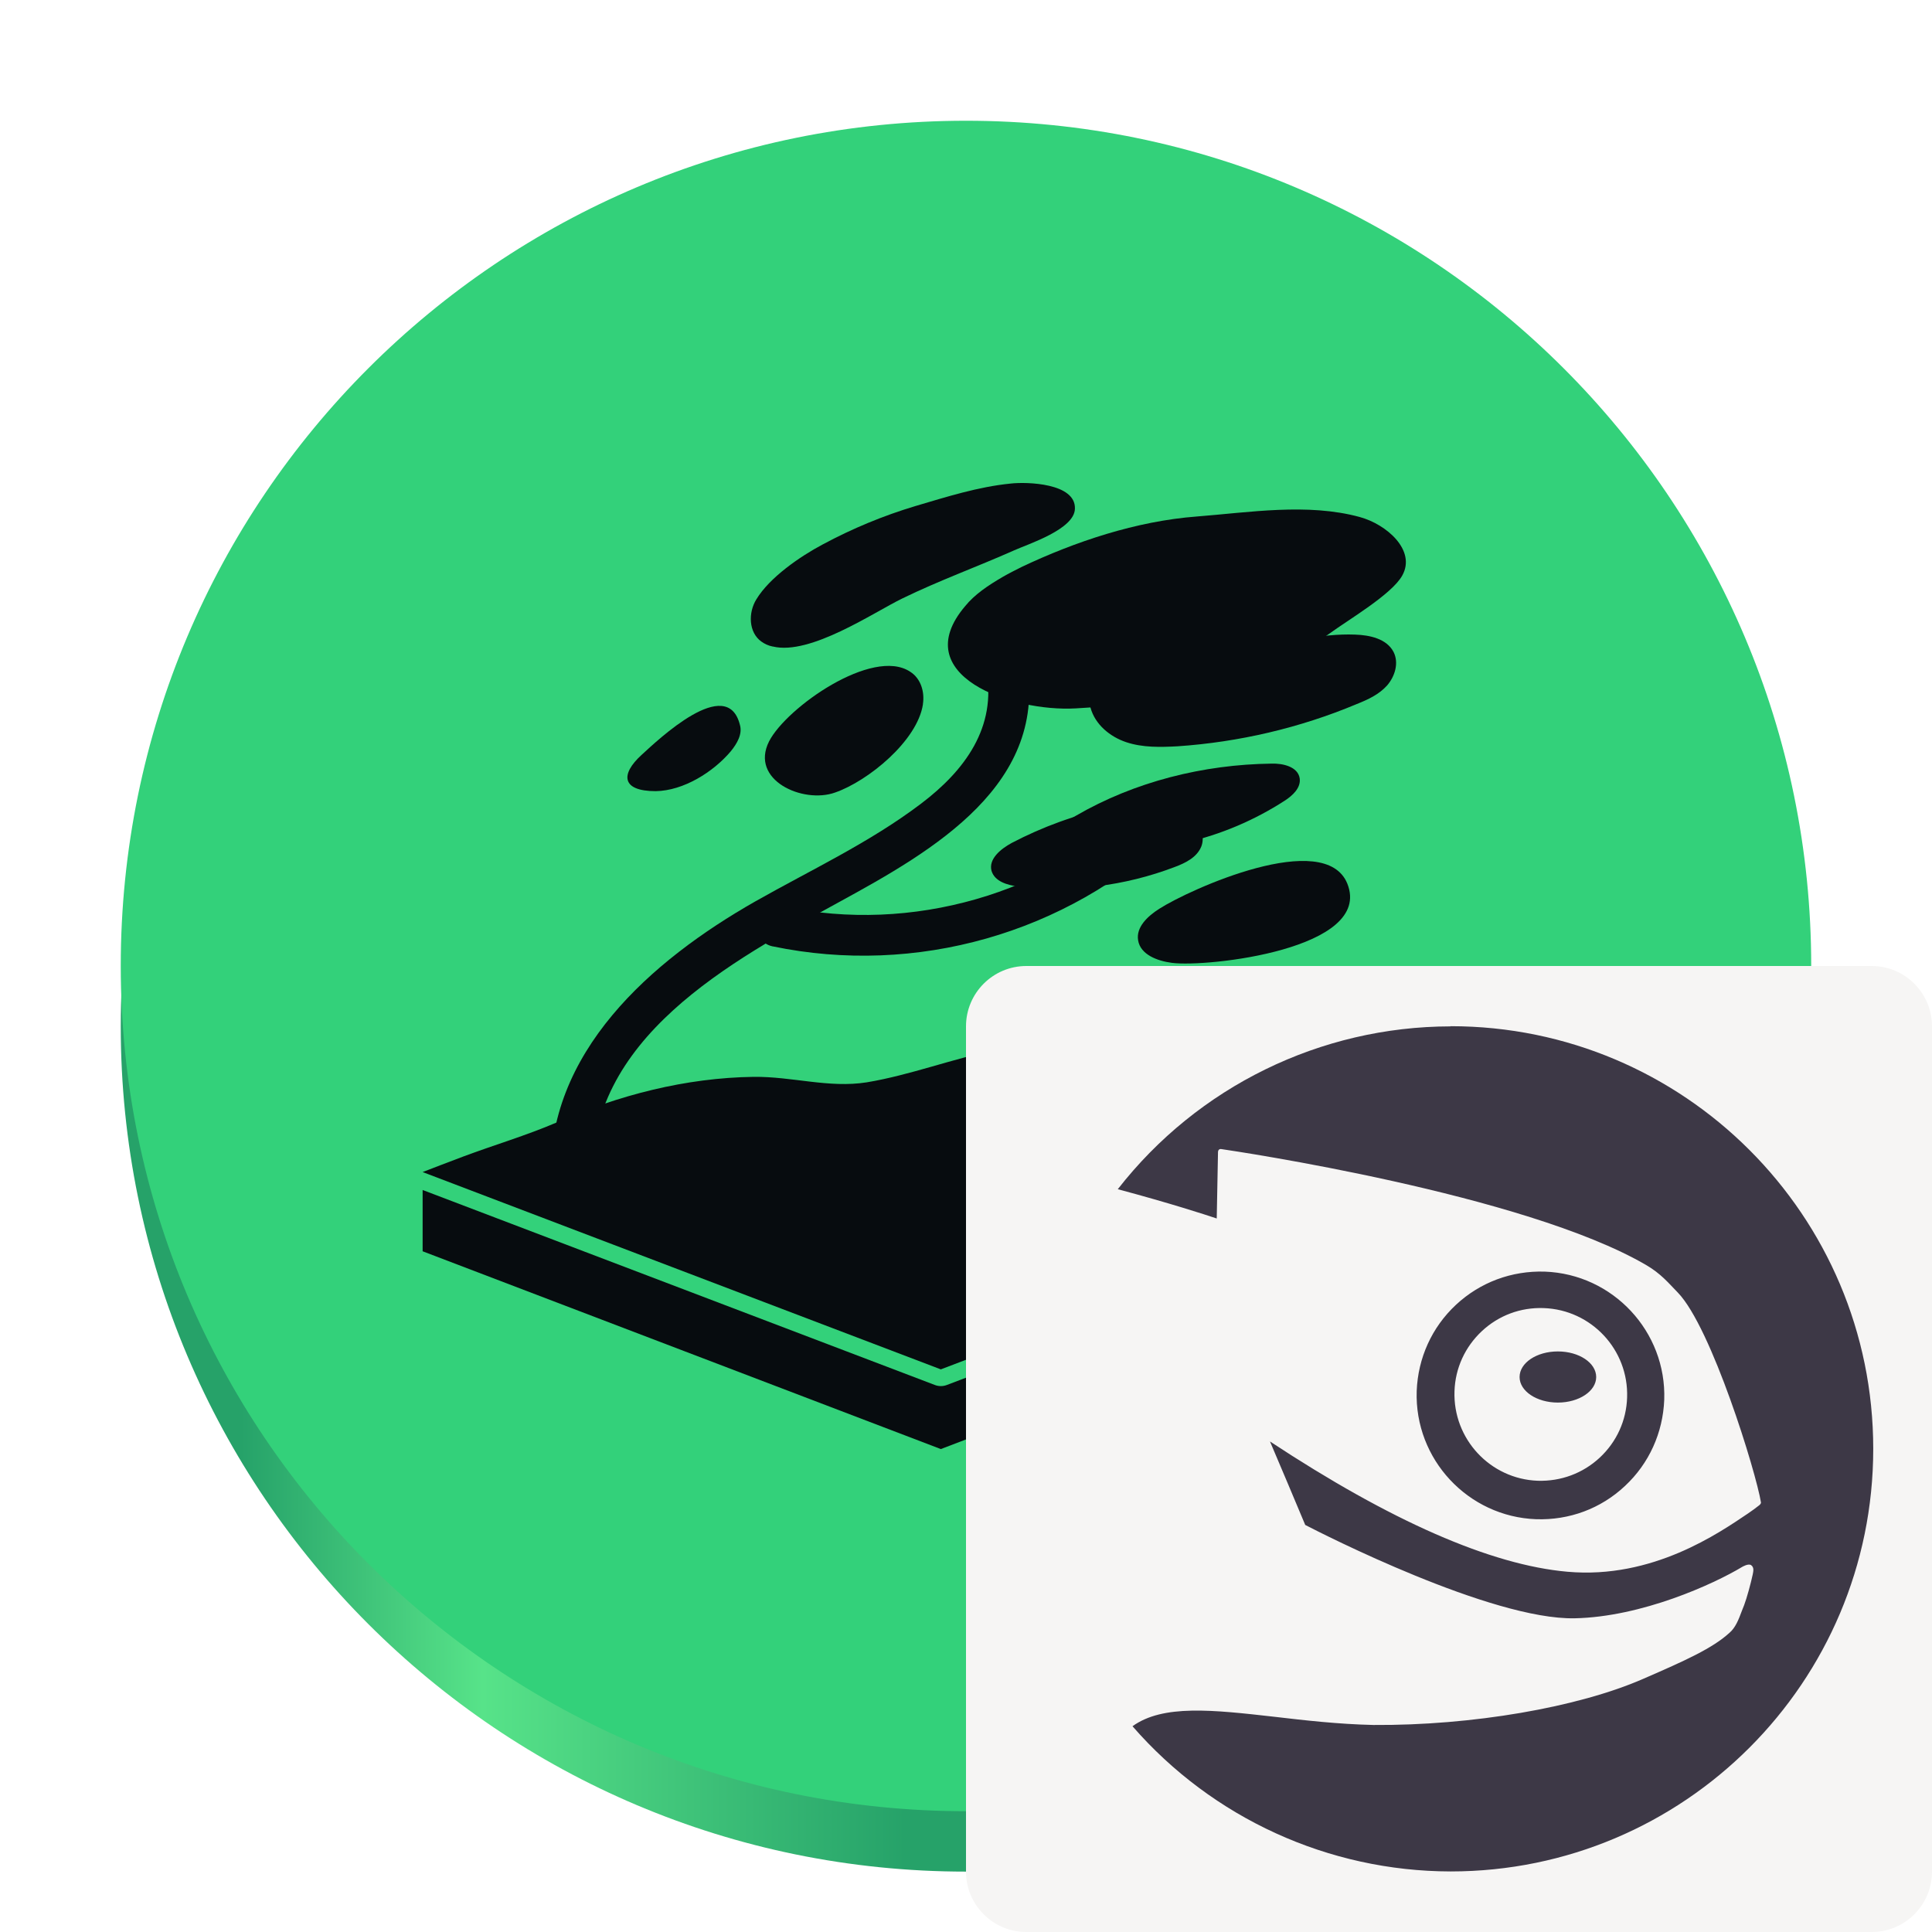
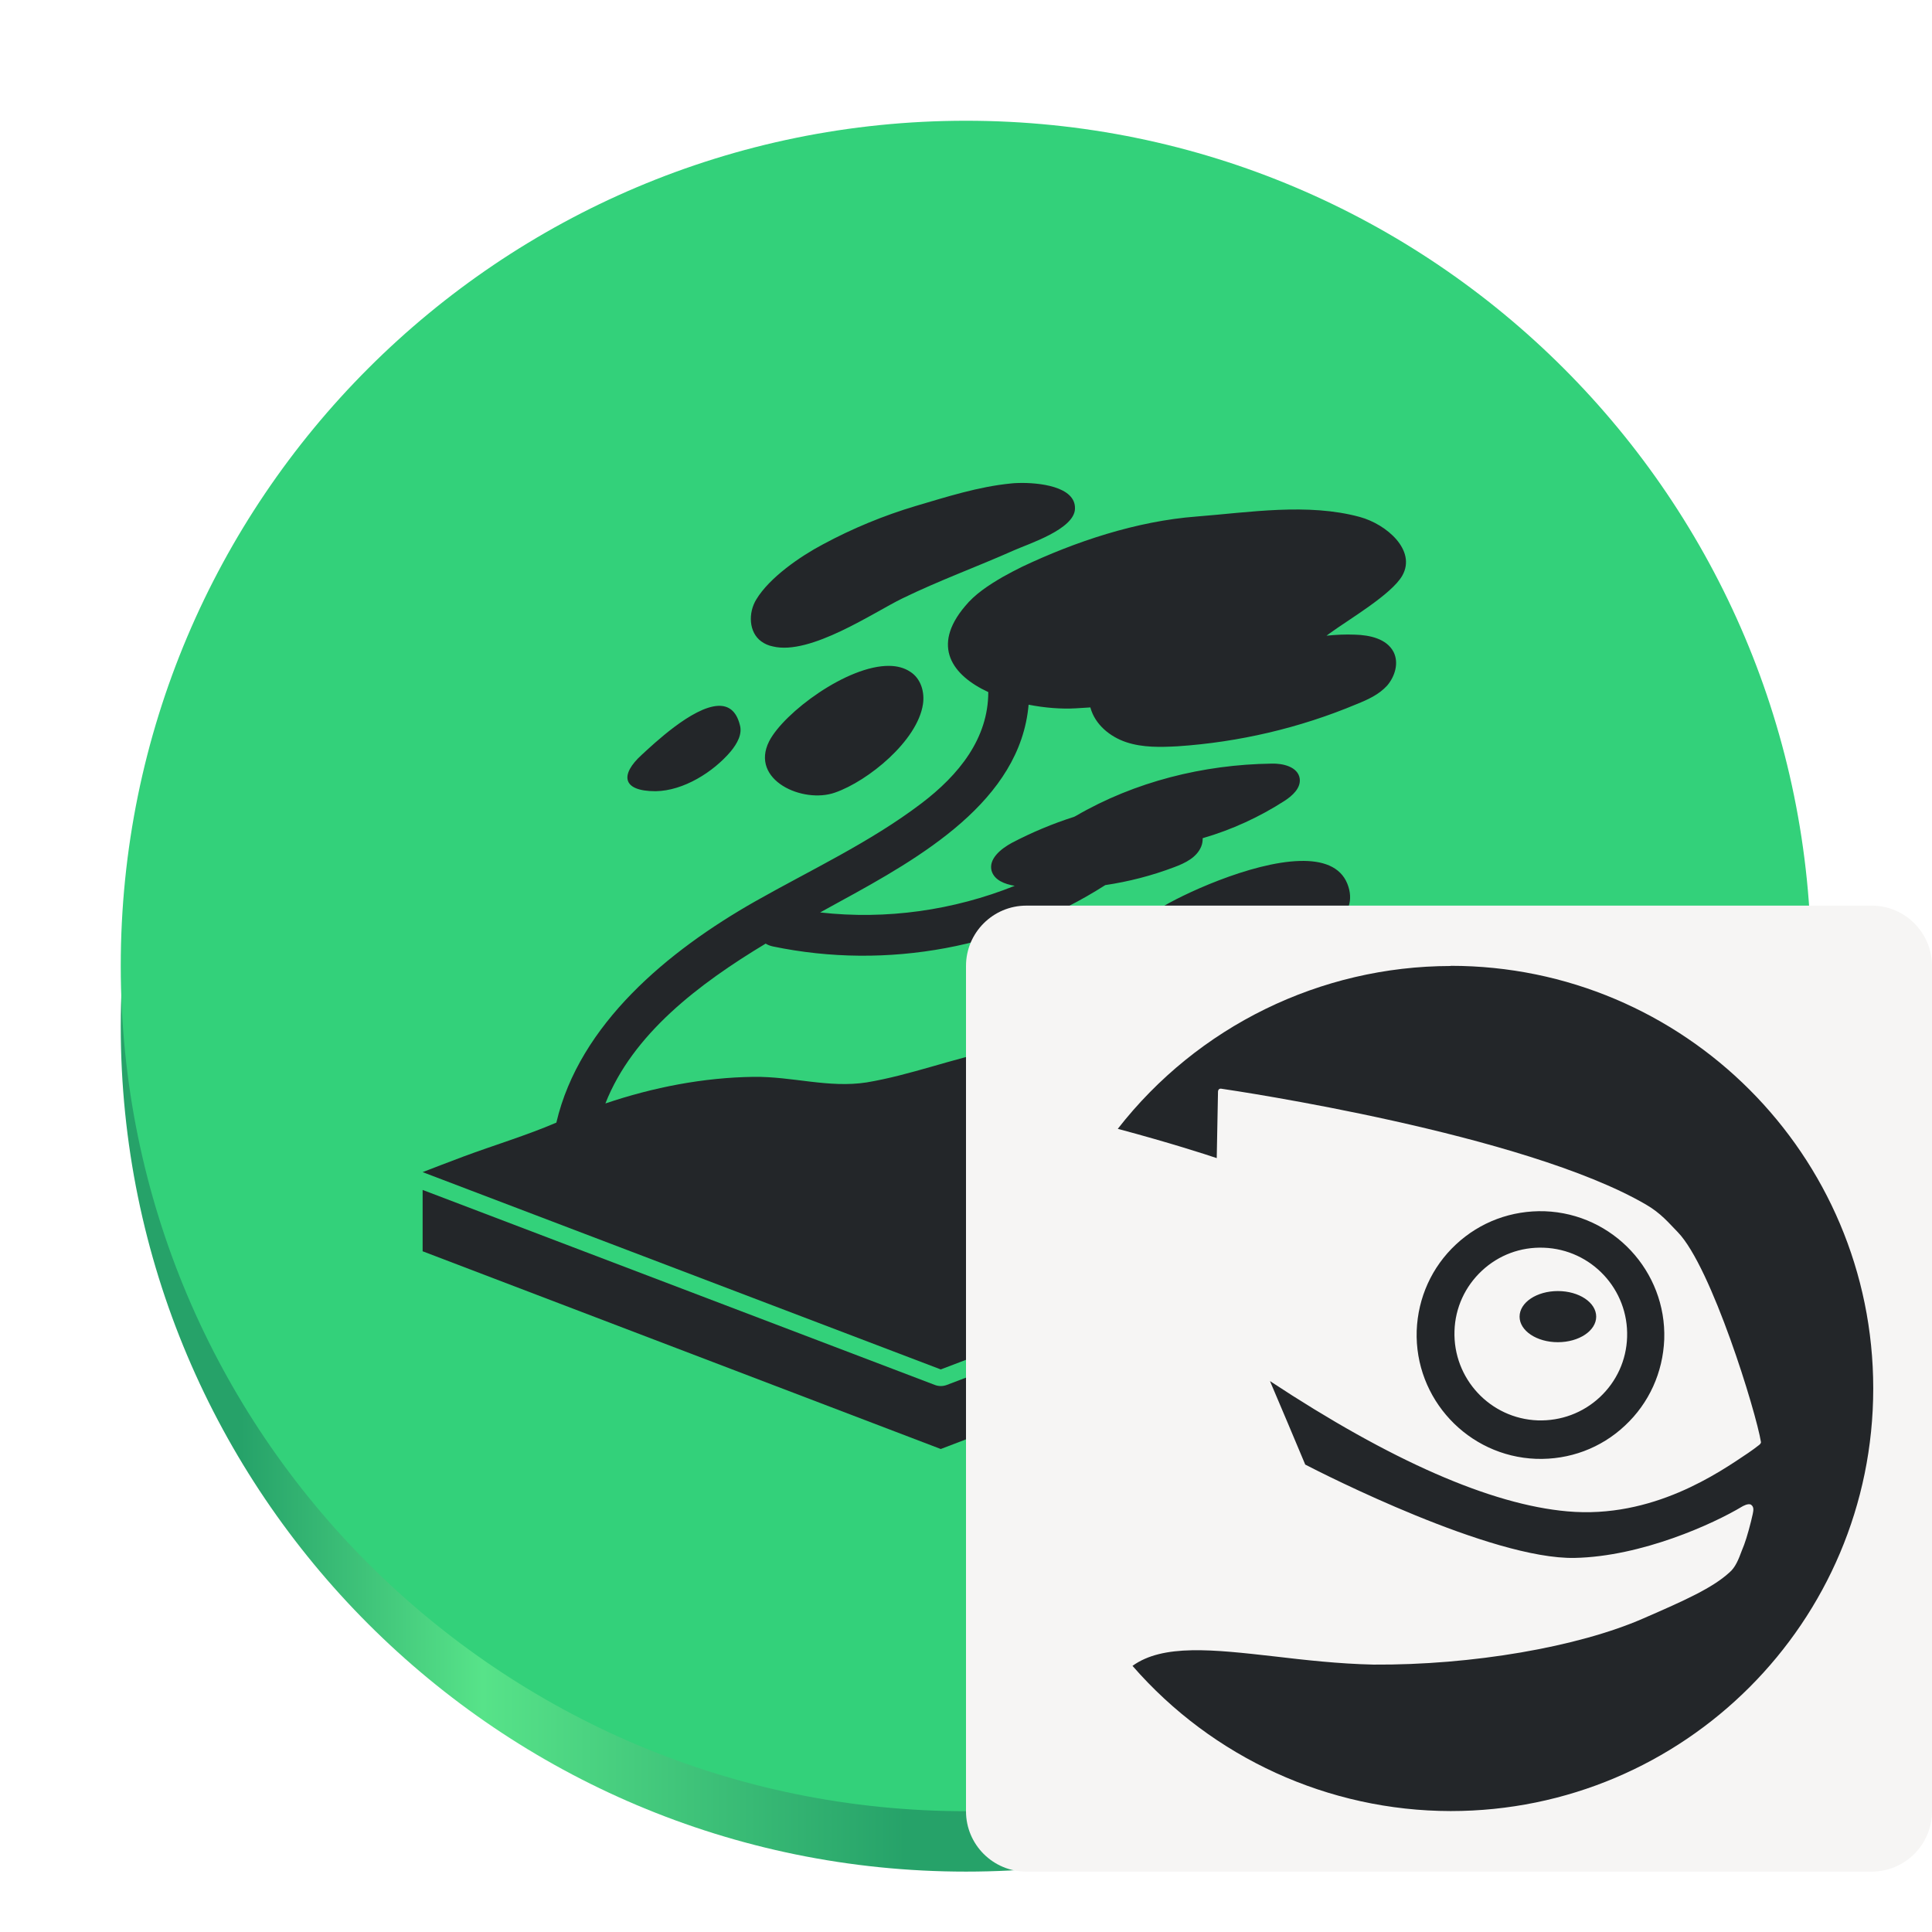
- <svg xmlns="http://www.w3.org/2000/svg" version="1" viewBox="0 0 32 32" width="32" height="32">
-   <defs>
+ <svg xmlns="http://www.w3.org/2000/svg" version="1" viewBox="0 0 32 32" width="32" height="32" id="svg18">
+   <defs id="defs5">
    <linearGradient id="a" x1="-50.45" x2="-50.45" y1="-.041" y2="-22.041" gradientUnits="userSpaceOnUse">
-       <stop stop-color="#26a269" offset="0" />
-       <stop stop-color="#26a269" offset=".071" />
-       <stop stop-color="#57e389" offset=".214" />
-       <stop stop-color="#26a269" offset=".464" />
-       <stop stop-color="#26a269" offset="1" />
+       <stop stop-color="#26a269" offset="0" id="stop1" />
+       <stop stop-color="#26a269" offset=".071" id="stop2" />
+       <stop stop-color="#57e389" offset=".214" id="stop3" />
+       <stop stop-color="#26a269" offset=".464" id="stop4" />
+       <stop stop-color="#26a269" offset="1" id="stop5" />
    </linearGradient>
  </defs>
-   <g transform="matrix(1.2727 0 0 1.2727 1.9478 -33.208)" stroke-width=".55">
-     <rect transform="matrix(0,-1,-1,0,0,0)" x="-50.45" y="-22.041" width="22" height="22" rx="11" ry="11" fill="url(#a)" />
-     <rect transform="matrix(0,-1,-1,0,0,0)" x="-49.664" y="-22.041" width="22" height="22" rx="11" ry="11" fill="#33d17a" />
+   <g transform="matrix(1.2727 0 0 1.2727 1.9478 -33.208)" stroke-width=".55" id="g6">
+     <rect transform="matrix(0,-1,-1,0,0,0)" x="-50.45" y="-22.041" width="22" height="22" rx="11" ry="11" fill="url(#a)" id="rect5" />
+     <rect transform="matrix(0,-1,-1,0,0,0)" x="-49.664" y="-22.041" width="22" height="22" rx="11" ry="11" fill="#33d17a" id="rect6" style="stroke-width:0.55" />
  </g>
-   <g fill="#070c0f" stroke-width=".076">
-     <path d="m23.151 19.503-7.568 0.676-7.566-0.675 7.566 2.881zm-16.151 0.207v1.015l8.583 3.276 8.576-3.276v-1.012l-8.477 3.227a0.277 0.277 0 0 1-0.197 0z" />
-     <path d="m15.583 22.681-8.583-3.268s0.569-0.22 0.675-0.258c0.508-0.19 1.046-0.349 1.539-0.561 1.024-0.455 2.146-0.743 3.268-0.758 0.644-0.007 1.244 0.19 1.873 0.091 0.728-0.121 1.425-0.394 2.153-0.538 1.319-0.25 2.601 0.091 3.821 0.576 1.251 0.493 2.472 0.933 3.73 1.41 0.038 0.015 0.068 0.023 0.106 0.038z" />
-     <path d="m9.813 19.58c-0.106-2.381 2.305-3.662 4.087-4.64 1.554-0.849 3.495-1.956 3.094-4.026-0.083-0.432-0.743-0.25-0.66 0.182 0.182 0.948-0.356 1.668-1.077 2.214-0.849 0.644-1.827 1.099-2.752 1.623-1.706 0.971-3.473 2.502-3.382 4.648 0.023 0.44 0.705 0.44 0.69 0z" />
-     <path d="m12.8 15.675c2.366 0.493 4.86-0.212 6.612-1.88 0.318-0.303-0.167-0.789-0.485-0.485-1.562 1.501-3.821 2.153-5.944 1.706-0.425-0.083-0.614 0.569-0.182 0.66z" />
-     <path d="m12.8 10.708c0.622 0.152 1.676-0.569 2.146-0.796 0.607-0.296 1.236-0.523 1.85-0.796 0.235-0.106 1.001-0.349 1.008-0.69 0.015-0.425-0.796-0.447-1.062-0.417-0.538 0.053-1.062 0.22-1.577 0.372-0.531 0.159-1.046 0.372-1.539 0.637-0.372 0.197-0.88 0.546-1.099 0.91-0.136 0.22-0.129 0.546 0.083 0.698 0.053 0.038 0.114 0.068 0.19 0.083z" />
-     <path d="m16.607 9.556c0.106-0.061 0.212-0.114 0.318-0.167 0.88-0.417 1.895-0.758 2.896-0.834 0.872-0.068 1.835-0.227 2.699 0.008 0.447 0.121 0.94 0.553 0.705 0.971-0.174 0.311-0.887 0.728-1.198 0.955-1.145 0.811-2.745 1.168-4.208 1.244-1.062 0.061-2.805-0.546-1.835-1.691 0.159-0.197 0.387-0.349 0.622-0.485z" />
-     <path d="m22.445 10.511c0.243 0.008 0.523 0.068 0.637 0.288 0.091 0.182 0.023 0.402-0.106 0.553-0.136 0.152-0.318 0.235-0.508 0.311-0.94 0.394-1.949 0.629-2.965 0.698-0.281 0.015-0.576 0.023-0.849-0.068s-0.516-0.296-0.591-0.569c-0.167-0.629 1.213-0.834 1.585-0.902 0.372-0.068 0.743-0.114 1.115-0.129 0.561-0.038 1.107-0.205 1.683-0.182z" />
-     <path d="m22.316 14.636c-0.372-0.917-2.608 0.091-3.116 0.417-0.19 0.121-0.387 0.303-0.349 0.523 0.038 0.235 0.318 0.341 0.561 0.372 0.584 0.076 3.336-0.227 2.904-1.312z" />
-     <path d="m15.287 11.664c-0.091 0.607-0.91 1.274-1.456 1.463-0.531 0.19-1.418-0.205-1.092-0.849 0.288-0.561 1.714-1.562 2.335-1.153 0.182 0.114 0.243 0.341 0.212 0.538z" />
-     <path d="m16.864 14.681c0.872 0.106 1.767-0.007 2.586-0.318 0.182-0.068 0.372-0.159 0.447-0.341 0.053-0.136 0.015-0.303-0.091-0.402-0.106-0.099-0.273-0.129-0.402-0.068-0.243-0.265-0.667-0.243-1.024-0.174-0.561 0.114-1.115 0.318-1.623 0.584-0.182 0.099-0.387 0.265-0.334 0.463 0.053 0.174 0.258 0.235 0.44 0.258z" />
-     <path d="m17.873 13.976c1.153 0.258 2.419-0.076 3.404-0.713 0.129-0.083 0.273-0.212 0.25-0.372-0.03-0.19-0.273-0.25-0.47-0.243-1.122 0.015-2.26 0.296-3.238 0.864-0.114 0.061-0.235 0.167-0.205 0.288 0.038 0.106 0.159 0.152 0.258 0.174z" />
-     <path d="m12.103 12.445c0.106-0.129 0.197-0.288 0.152-0.44-0.212-0.842-1.357 0.25-1.63 0.5-0.349 0.318-0.334 0.599 0.235 0.599 0.463-0.007 0.955-0.318 1.244-0.66z" />
+   <g fill="#070c0f" stroke-width=".076" id="g17">
+     <path id="path6" d="M 16.865 8 C 16.818 8.001 16.775 8.004 16.742 8.008 C 16.204 8.061 15.682 8.229 15.166 8.381 C 14.635 8.54 14.12 8.752 13.627 9.018 C 13.255 9.215 12.747 9.564 12.527 9.928 C 12.391 10.148 12.399 10.473 12.611 10.625 C 12.664 10.663 12.725 10.692 12.801 10.707 C 13.423 10.859 14.475 10.14 14.945 9.912 C 15.552 9.616 16.181 9.388 16.795 9.115 C 17.03 9.009 17.797 8.767 17.805 8.426 C 17.818 8.054 17.198 7.99 16.865 8 z M 21.174 8.445 C 20.716 8.464 20.258 8.521 19.822 8.555 C 18.821 8.631 17.805 8.972 16.926 9.389 C 16.82 9.442 16.714 9.496 16.607 9.557 C 16.372 9.693 16.144 9.844 15.984 10.041 C 15.423 10.704 15.771 11.186 16.369 11.463 C 16.369 12.232 15.882 12.836 15.258 13.309 C 14.409 13.953 13.429 14.408 12.504 14.932 C 11.072 15.746 9.598 16.957 9.215 18.594 C 8.722 18.806 8.184 18.967 7.676 19.156 C 7.57 19.194 7 19.414 7 19.414 L 15.582 22.682 L 24.166 19.414 C 24.128 19.399 24.098 19.39 24.061 19.375 C 22.802 18.897 21.581 18.458 20.33 17.965 C 19.109 17.48 17.827 17.138 16.508 17.389 C 15.78 17.533 15.083 17.806 14.355 17.928 C 13.726 18.026 13.127 17.828 12.482 17.836 C 11.651 17.847 10.819 18.009 10.027 18.277 C 10.479 17.128 11.571 16.298 12.682 15.629 C 12.714 15.65 12.755 15.666 12.801 15.676 C 14.704 16.072 16.691 15.692 18.307 14.66 C 18.697 14.602 19.08 14.503 19.449 14.363 C 19.631 14.295 19.821 14.203 19.896 14.021 C 19.914 13.977 19.921 13.93 19.92 13.883 C 20.402 13.744 20.865 13.53 21.277 13.264 C 21.406 13.18 21.55 13.052 21.527 12.893 C 21.497 12.703 21.254 12.641 21.057 12.648 C 19.934 12.664 18.798 12.945 17.82 13.514 C 17.811 13.519 17.801 13.523 17.791 13.529 C 17.435 13.642 17.086 13.789 16.758 13.961 C 16.576 14.06 16.371 14.227 16.424 14.424 C 16.471 14.58 16.641 14.644 16.807 14.672 C 15.792 15.078 14.68 15.237 13.584 15.113 C 13.691 15.055 13.797 14.996 13.9 14.939 C 15.253 14.201 16.897 13.266 17.037 11.672 C 17.307 11.725 17.581 11.746 17.82 11.732 C 17.9 11.728 17.98 11.723 18.061 11.717 C 18.061 11.719 18.062 11.722 18.062 11.725 C 18.138 11.998 18.381 12.202 18.654 12.293 C 18.927 12.384 19.223 12.376 19.504 12.361 C 20.52 12.293 21.527 12.058 22.467 11.664 C 22.656 11.588 22.84 11.505 22.977 11.354 C 23.105 11.202 23.173 10.981 23.082 10.799 C 22.968 10.579 22.688 10.519 22.445 10.512 C 22.285 10.505 22.127 10.513 21.971 10.529 C 21.99 10.516 22.008 10.502 22.027 10.488 C 22.338 10.261 23.052 9.844 23.227 9.533 C 23.462 9.116 22.969 8.684 22.521 8.562 C 22.089 8.445 21.632 8.426 21.174 8.445 z M 14.732 11.029 C 14.036 11.018 12.983 11.804 12.74 12.277 C 12.414 12.922 13.301 13.317 13.832 13.127 C 14.378 12.937 15.196 12.271 15.287 11.664 C 15.317 11.467 15.256 11.239 15.074 11.125 C 14.977 11.061 14.861 11.031 14.732 11.029 z M 11.895 11.691 C 11.467 11.71 10.821 12.326 10.625 12.506 C 10.276 12.824 10.291 13.105 10.859 13.105 C 11.322 13.098 11.815 12.787 12.104 12.445 C 12.21 12.316 12.299 12.158 12.254 12.006 C 12.194 11.769 12.062 11.684 11.895 11.691 z M 21.531 14.26 C 20.716 14.281 19.548 14.829 19.199 15.053 C 19.01 15.174 18.814 15.356 18.852 15.576 C 18.889 15.811 19.169 15.917 19.412 15.947 C 19.996 16.023 22.749 15.721 22.316 14.637 C 22.2 14.35 21.902 14.25 21.531 14.26 z M 7 19.709 L 7 20.725 L 15.582 24 L 24.158 20.725 L 24.158 19.713 L 15.682 22.939 A 0.277 0.277 0 0 1 15.484 22.939 L 7 19.709 z " style="fill:#232629;fill-opacity:1" />
  </g>
-   <rect x="16" y="16" width="16" height="16" ry="1" fill="#f6f5f4" stroke-width=".05" />
-   <circle cx="71.133" cy="-62.203" r="0" fill="#3d3846" opacity=".3" />
-   <path d="m24.025 17a7 7 0 0 0-5.511 2.697c0.854 0.228 1.458 0.424 1.639 0.485 0.003-0.111 0.021-1.104 0.021-1.104s0.002-0.023 0.014-0.035c0.016-0.015 0.038-0.011 0.038-0.011 0.225 0.033 5.018 0.743 7.038 1.92 0.25 0.146 0.373 0.301 0.527 0.458 0.558 0.578 1.296 2.979 1.376 3.475 0.003 0.019-0.021 0.041-0.031 0.049h-2.31e-4c-0.057 0.045-0.12 0.091-0.182 0.133-0.478 0.321-1.579 1.092-2.992 0.966-1.269-0.112-2.928-0.84-4.927-2.158 0.197 0.46 0.39 0.922 0.584 1.383 0.289 0.15 3.084 1.574 4.463 1.546 1.111-0.023 2.299-0.565 2.774-0.851 0 0 0.104-0.063 0.15-0.028 0.05 0.038 0.036 0.097 0.024 0.157-0.029 0.136-0.096 0.385-0.141 0.503l-0.038 0.096c-0.054 0.146-0.107 0.281-0.207 0.365-0.28 0.255-0.727 0.457-1.427 0.761-1.082 0.473-2.838 0.775-4.468 0.764-0.584-0.013-1.148-0.078-1.643-0.136-1.017-0.115-1.844-0.208-2.348 0.157a7 7 0 0 0 5.269 2.405 7 7 0 0 0 7-7 7 7 0 0 0-7-7zm1.561 4.062c-0.548-0.017-1.07 0.176-1.471 0.55-0.4 0.373-0.629 0.881-0.65 1.428-0.038 1.129 0.849 2.081 1.978 2.123 0.55 0.018 1.072-0.175 1.472-0.551 0.399-0.372 0.628-0.88 0.65-1.427 0.039-1.129-0.849-2.082-1.979-2.123zm-0.017 0.604c0.79 0.028 1.408 0.691 1.381 1.481-0.012 0.381-0.173 0.734-0.452 0.995-0.279 0.26-0.644 0.396-1.028 0.384-0.788-0.029-1.406-0.693-1.379-1.483 0.012-0.382 0.175-0.735 0.453-0.995 0.278-0.26 0.641-0.396 1.024-0.382zm0.234 0.718c-0.351 0-0.634 0.189-0.634 0.424 0 0.233 0.283 0.423 0.634 0.423 0.351 0 0.635-0.19 0.635-0.423 0-0.235-0.284-0.424-0.635-0.424z" fill="#3d3846" />
+   <rect x="16" y="15" width="16" height="16" ry="1" fill="#f6f5f4" stroke-width="0.05" id="rect17" />
+   <circle cx="71.133" cy="-62.203" r="0" fill="#3d3846" opacity=".3" id="circle17" />
+   <path d="m 24.025,16 a 7,7 0 0 0 -5.511,2.697 c 0.854,0.228 1.458,0.424 1.639,0.485 0.003,-0.111 0.021,-1.104 0.021,-1.104 0,0 0.002,-0.023 0.014,-0.035 0.016,-0.015 0.038,-0.011 0.038,-0.011 0.225,0.033 5.018,0.743 7.038,1.92 0.25,0.146 0.373,0.301 0.527,0.458 0.558,0.578 1.296,2.979 1.376,3.475 0.003,0.019 -0.021,0.041 -0.031,0.049 h -2.31e-4 c -0.057,0.045 -0.12,0.091 -0.182,0.133 -0.478,0.321 -1.579,1.092 -2.992,0.966 -1.269,-0.112 -2.928,-0.84 -4.927,-2.158 0.197,0.46 0.39,0.922 0.584,1.383 0.289,0.15 3.084,1.574 4.463,1.546 1.111,-0.023 2.299,-0.565 2.774,-0.851 0,0 0.104,-0.063 0.15,-0.028 0.05,0.038 0.036,0.097 0.024,0.157 -0.029,0.136 -0.096,0.385 -0.141,0.503 l -0.038,0.096 c -0.054,0.146 -0.107,0.281 -0.207,0.365 -0.28,0.255 -0.727,0.457 -1.427,0.761 -1.082,0.473 -2.838,0.775 -4.468,0.764 -0.584,-0.013 -1.148,-0.078 -1.643,-0.136 -1.017,-0.115 -1.844,-0.208 -2.348,0.157 a 7,7 0 0 0 5.269,2.405 7,7 0 0 0 7,-7 7,7 0 0 0 -7,-7 z m 1.561,4.062 c -0.548,-0.017 -1.07,0.176 -1.471,0.55 -0.4,0.373 -0.629,0.881 -0.65,1.428 -0.038,1.129 0.849,2.081 1.978,2.123 0.55,0.018 1.072,-0.175 1.472,-0.551 0.399,-0.372 0.628,-0.88 0.65,-1.427 0.039,-1.129 -0.849,-2.082 -1.979,-2.123 z m -0.017,0.604 c 0.79,0.028 1.408,0.691 1.381,1.481 -0.012,0.381 -0.173,0.734 -0.452,0.995 -0.279,0.26 -0.644,0.396 -1.028,0.384 -0.788,-0.029 -1.406,-0.693 -1.379,-1.483 0.012,-0.382 0.175,-0.735 0.453,-0.995 0.278,-0.26 0.641,-0.396 1.024,-0.382 z m 0.234,0.718 c -0.351,0 -0.634,0.189 -0.634,0.424 0,0.233 0.283,0.423 0.634,0.423 0.351,0 0.635,-0.19 0.635,-0.423 0,-0.235 -0.284,-0.424 -0.635,-0.424 z" fill="#3d3846" id="path18" style="fill:#232629;fill-opacity:1" />
</svg>
